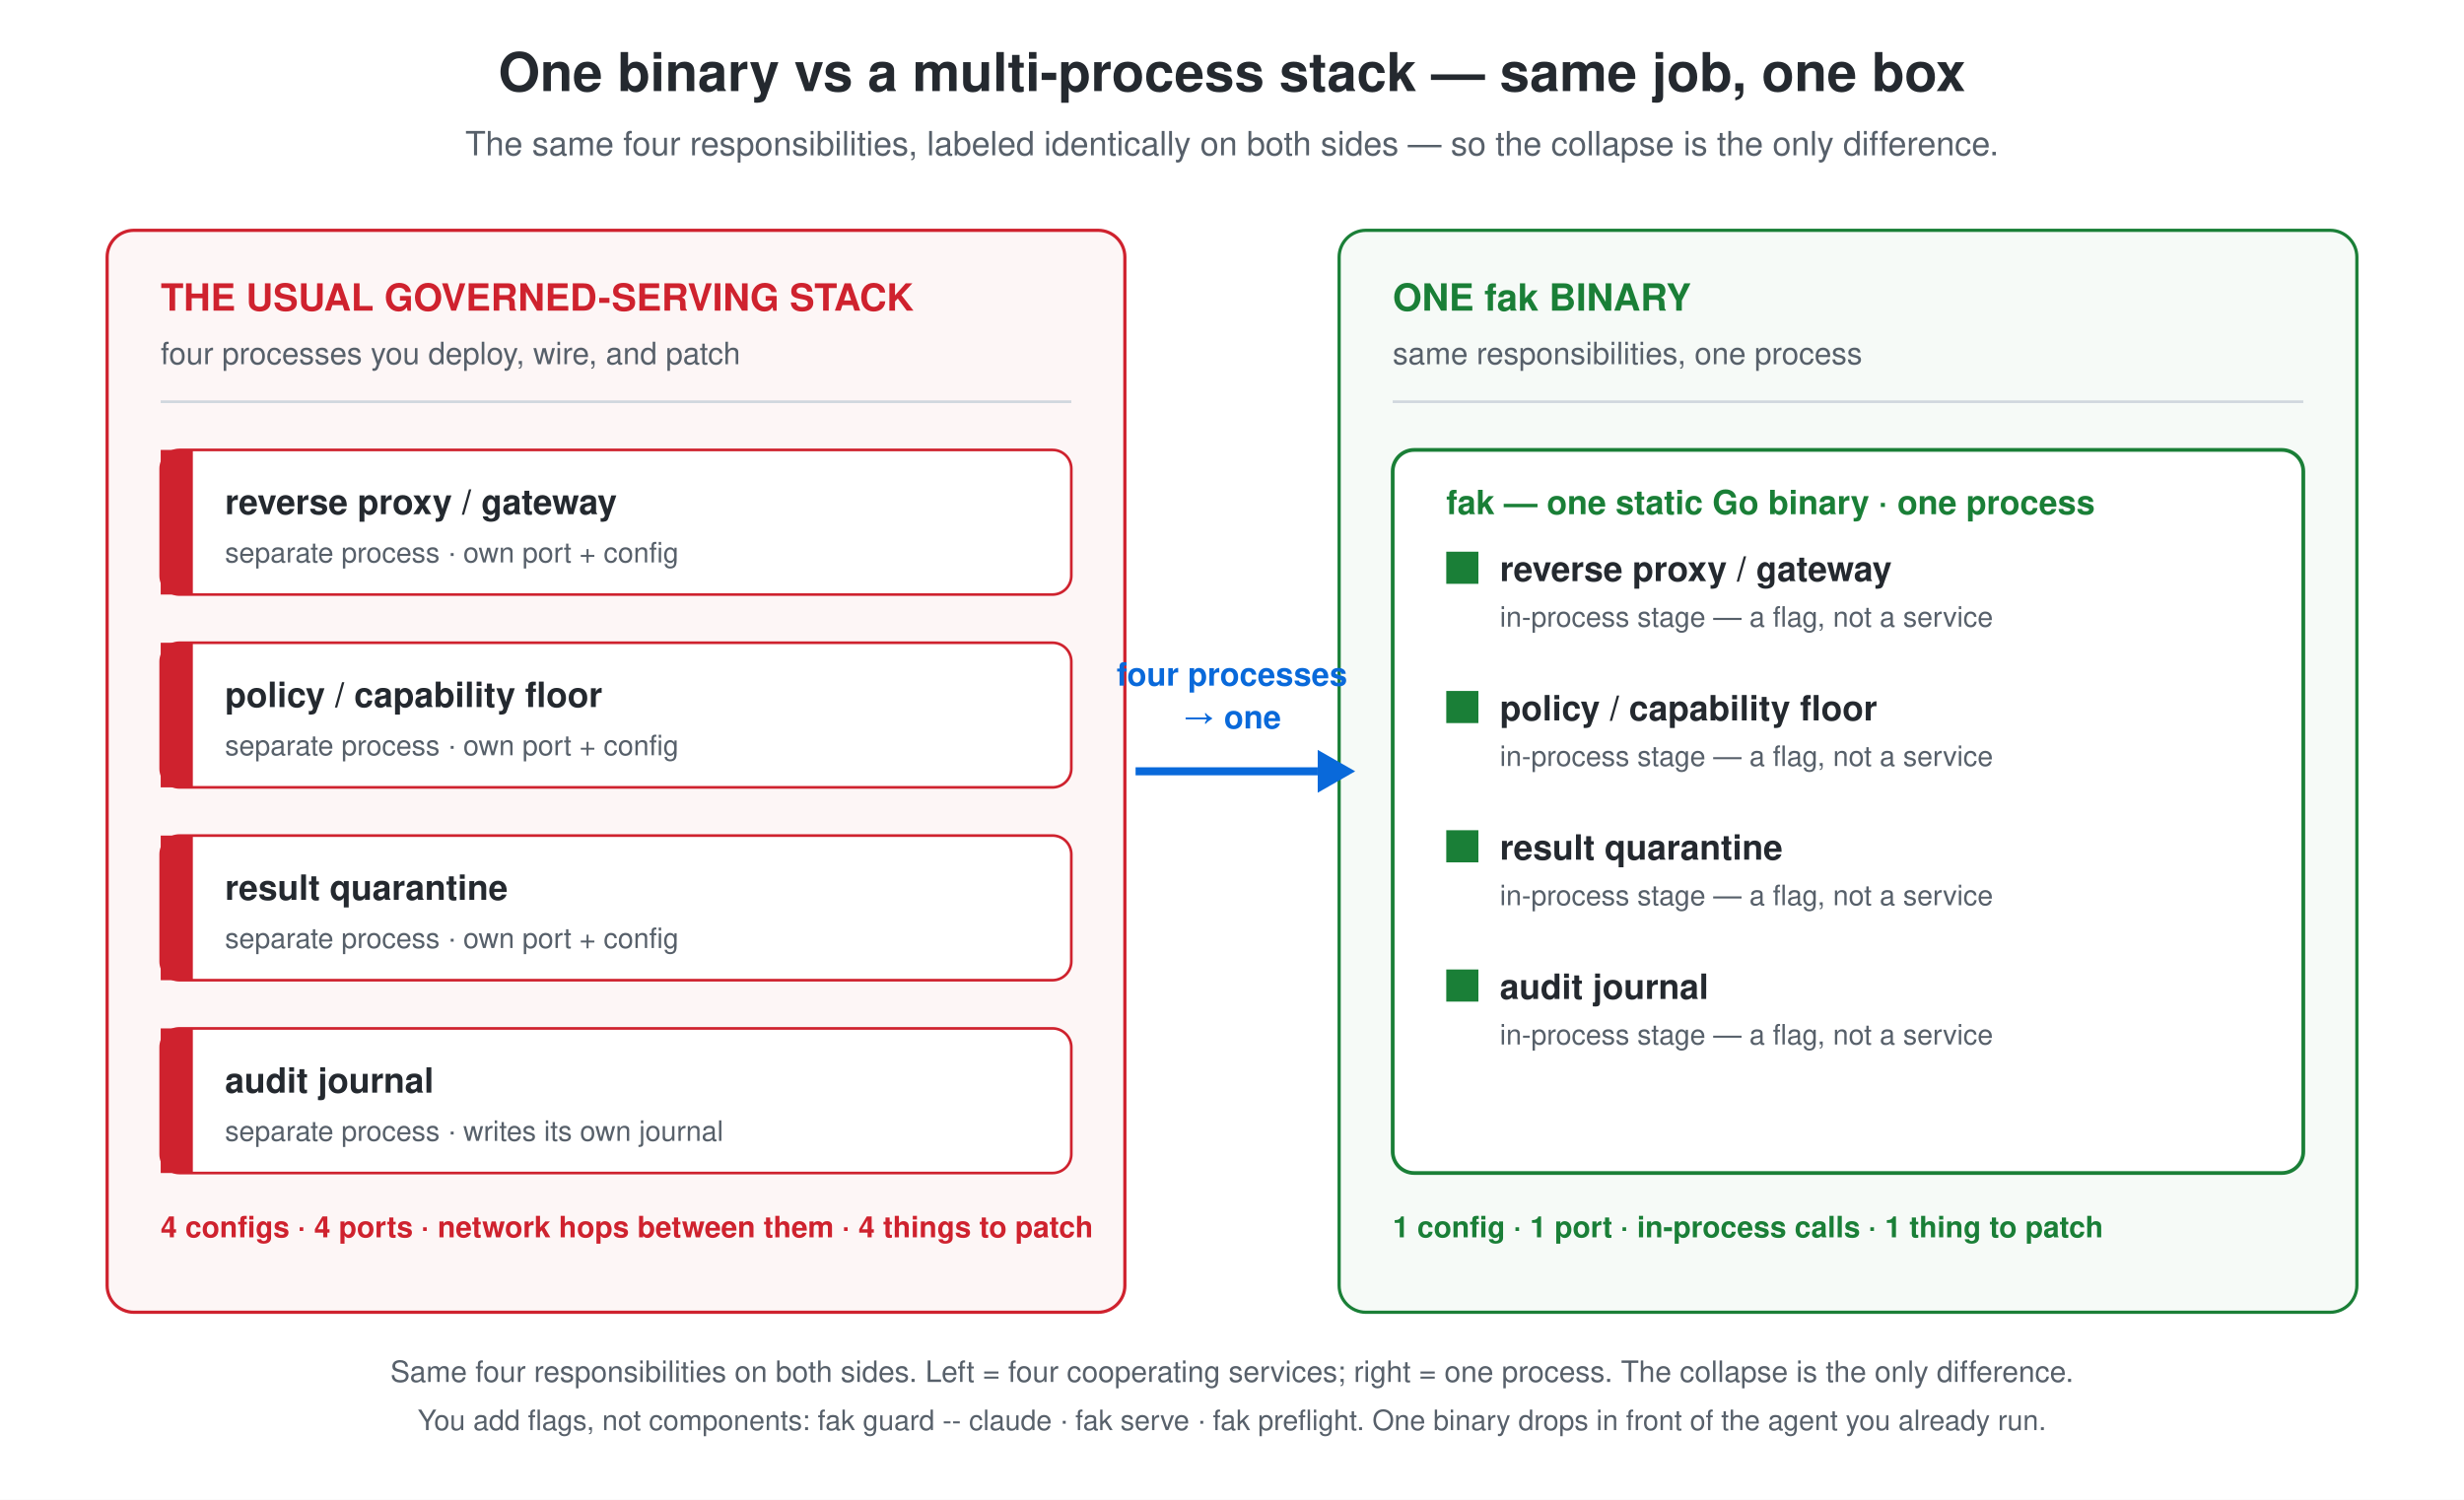
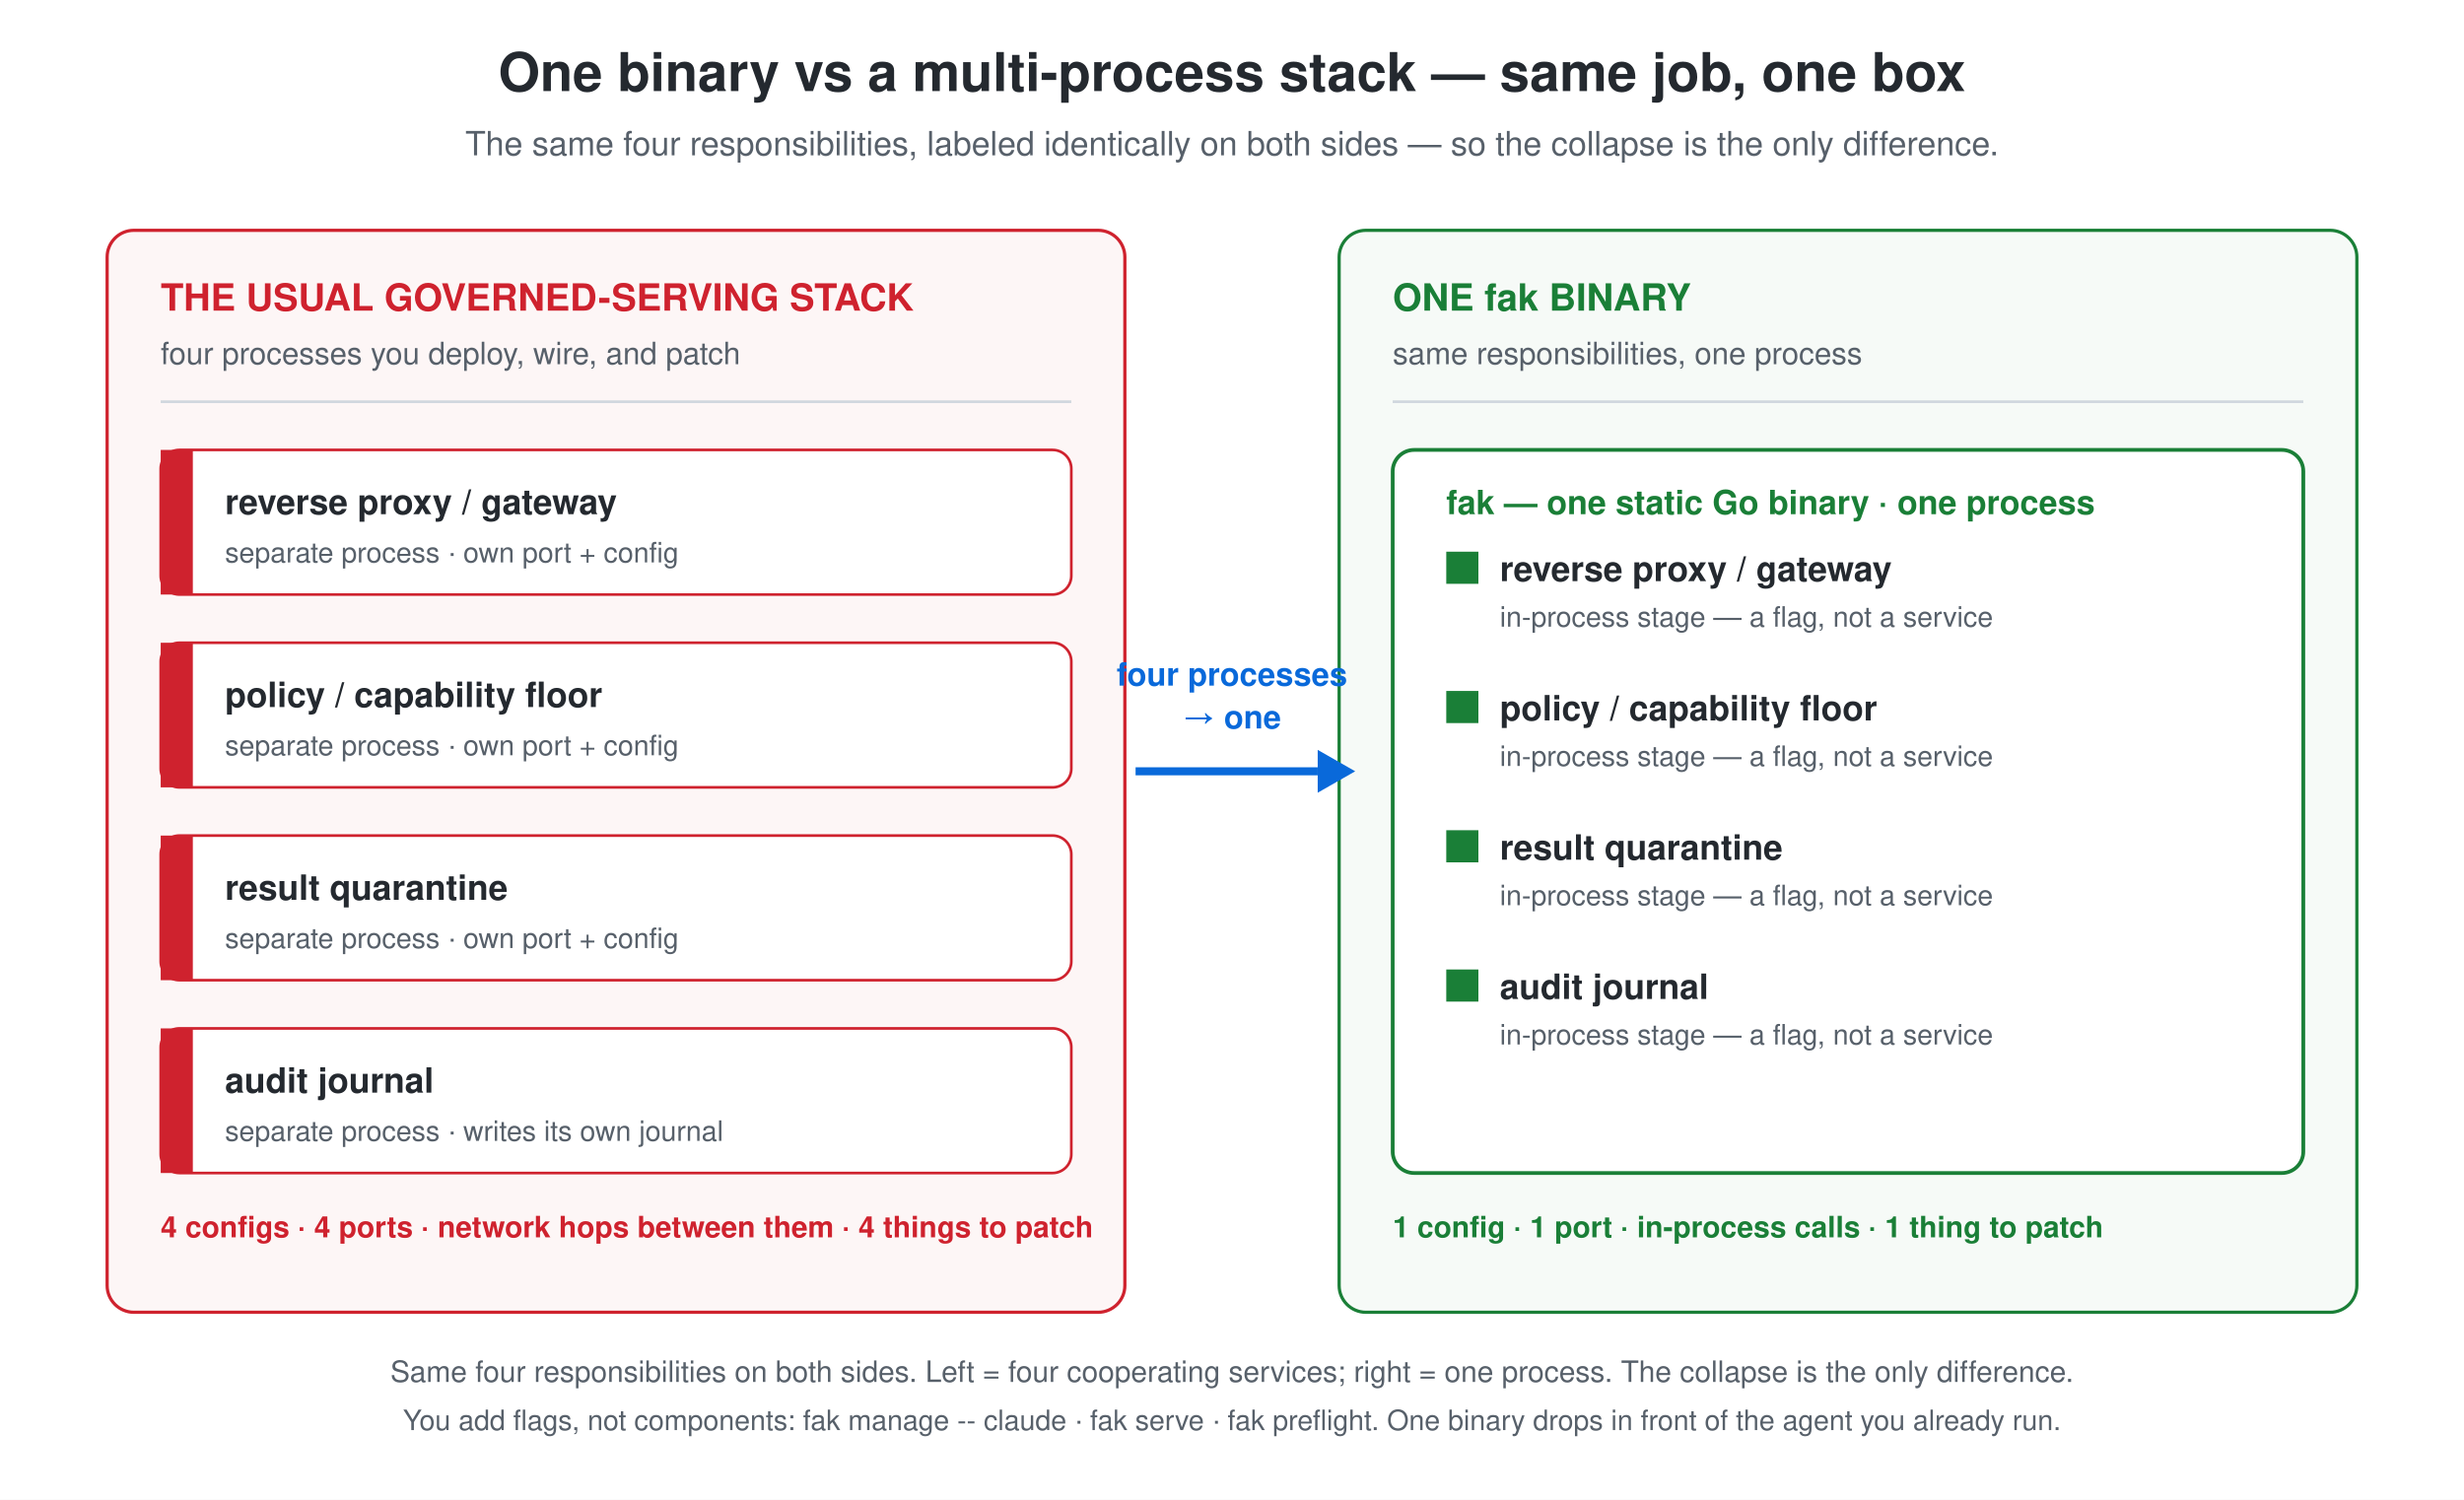
<svg xmlns="http://www.w3.org/2000/svg" width="920" height="560" viewBox="0 0 920 560" font-family="-apple-system,Segoe UI,Helvetica,Arial,sans-serif" role="img" aria-labelledby="sb-title sb-desc">
  <rect x="0" y="0" width="920" height="560" fill="#ffffff" />
  <text x="460" y="34" text-anchor="middle" font-size="20" font-weight="700" fill="#24292f">One binary vs a multi-process stack — same job, one box</text>
  <text x="460" y="58" text-anchor="middle" font-size="12.5" fill="#57606a">The same four responsibilities, labeled identically on both sides — so the collapse is the only difference.</text>
  <rect x="40" y="86" width="380" height="404" rx="10" fill="#cf222e" fill-opacity="0.04" stroke="#cf222e" stroke-width="1.2" />
  <text x="60" y="116" font-size="14" font-weight="700" fill="#cf222e">THE USUAL GOVERNED-SERVING STACK</text>
  <text x="60" y="136" font-size="11.5" fill="#57606a">four processes you deploy, wire, and patch</text>
  <line x1="60" y1="150" x2="400" y2="150" stroke="#d0d7de" stroke-width="1" />
  <rect x="60" y="168" width="340" height="54" rx="7" fill="#ffffff" stroke="#cf222e" stroke-width="1" />
  <rect x="60" y="168" width="12" height="54" rx="0" fill="#cf222e" />
  <text x="84" y="192" font-size="13" font-weight="600" fill="#24292f">reverse proxy / gateway</text>
  <text x="84" y="210" font-size="10.5" fill="#57606a">separate process · own port + config</text>
  <rect x="60" y="240" width="340" height="54" rx="7" fill="#ffffff" stroke="#cf222e" stroke-width="1" />
  <rect x="60" y="240" width="12" height="54" rx="0" fill="#cf222e" />
  <text x="84" y="264" font-size="13" font-weight="600" fill="#24292f">policy / capability floor</text>
  <text x="84" y="282" font-size="10.5" fill="#57606a">separate process · own port + config</text>
  <rect x="60" y="312" width="340" height="54" rx="7" fill="#ffffff" stroke="#cf222e" stroke-width="1" />
  <rect x="60" y="312" width="12" height="54" rx="0" fill="#cf222e" />
  <text x="84" y="336" font-size="13" font-weight="600" fill="#24292f">result quarantine</text>
  <text x="84" y="354" font-size="10.5" fill="#57606a">separate process · own port + config</text>
  <rect x="60" y="384" width="340" height="54" rx="7" fill="#ffffff" stroke="#cf222e" stroke-width="1" />
  <rect x="60" y="384" width="12" height="54" rx="0" fill="#cf222e" />
  <text x="84" y="408" font-size="13" font-weight="600" fill="#24292f">audit journal</text>
  <text x="84" y="426" font-size="10.5" fill="#57606a">separate process · writes its own journal</text>
  <text x="60" y="462" font-size="11" font-weight="600" fill="#cf222e">4 configs · 4 ports · network hops between them · 4 things to patch</text>
  <rect x="500" y="86" width="380" height="404" rx="10" fill="#1a7f37" fill-opacity="0.04" stroke="#1a7f37" stroke-width="1.2" />
  <text x="520" y="116" font-size="14" font-weight="700" fill="#1a7f37">ONE fak BINARY</text>
  <text x="520" y="136" font-size="11.5" fill="#57606a">same responsibilities, one process</text>
  <line x1="520" y1="150" x2="860" y2="150" stroke="#d0d7de" stroke-width="1" />
  <rect x="520" y="168" width="340" height="270" rx="8" fill="#ffffff" stroke="#1a7f37" stroke-width="1.4" />
  <text x="540" y="192" font-size="12.5" font-weight="700" fill="#1a7f37">fak — one static Go binary · one process</text>
  <rect x="540" y="206" width="12" height="12" fill="#1a7f37" />
  <text x="560" y="217" font-size="13" font-weight="600" fill="#24292f">reverse proxy / gateway</text>
  <text x="560" y="234" font-size="10.5" fill="#57606a">in-process stage — a flag, not a service</text>
  <rect x="540" y="258" width="12" height="12" fill="#1a7f37" />
  <text x="560" y="269" font-size="13" font-weight="600" fill="#24292f">policy / capability floor</text>
  <text x="560" y="286" font-size="10.5" fill="#57606a">in-process stage — a flag, not a service</text>
  <rect x="540" y="310" width="12" height="12" fill="#1a7f37" />
  <text x="560" y="321" font-size="13" font-weight="600" fill="#24292f">result quarantine</text>
  <text x="560" y="338" font-size="10.5" fill="#57606a">in-process stage — a flag, not a service</text>
  <rect x="540" y="362" width="12" height="12" fill="#1a7f37" />
  <text x="560" y="373" font-size="13" font-weight="600" fill="#24292f">audit journal</text>
  <text x="560" y="390" font-size="10.5" fill="#57606a">in-process stage — a flag, not a service</text>
  <text x="520" y="462" font-size="11" font-weight="600" fill="#1a7f37">1 config · 1 port · in-process calls · 1 thing to patch</text>
  <line x1="424" y1="288" x2="492" y2="288" stroke="#0969da" stroke-width="3" />
  <polygon points="492,280 506,288 492,296" fill="#0969da" />
  <text x="460" y="256" text-anchor="middle" font-size="12" font-weight="700" fill="#0969da">four processes</text>
  <text x="460" y="272" text-anchor="middle" font-size="12" font-weight="700" fill="#0969da">→ one</text>
  <text x="460" y="516" text-anchor="middle" font-size="11" fill="#57606a">Same four responsibilities on both sides. Left = four cooperating services; right = one process. The collapse is the only difference.</text>
-   <text x="460" y="534" text-anchor="middle" font-size="10.5" fill="#57606a">You add flags, not components: fak guard -- claude · fak serve · fak preflight. One binary drops in front of the agent you already run.</text>
+   <text x="460" y="534" text-anchor="middle" font-size="10.5" fill="#57606a">You add flags, not components: fak manage -- claude · fak serve · fak preflight. One binary drops in front of the agent you already run.</text>
</svg>
